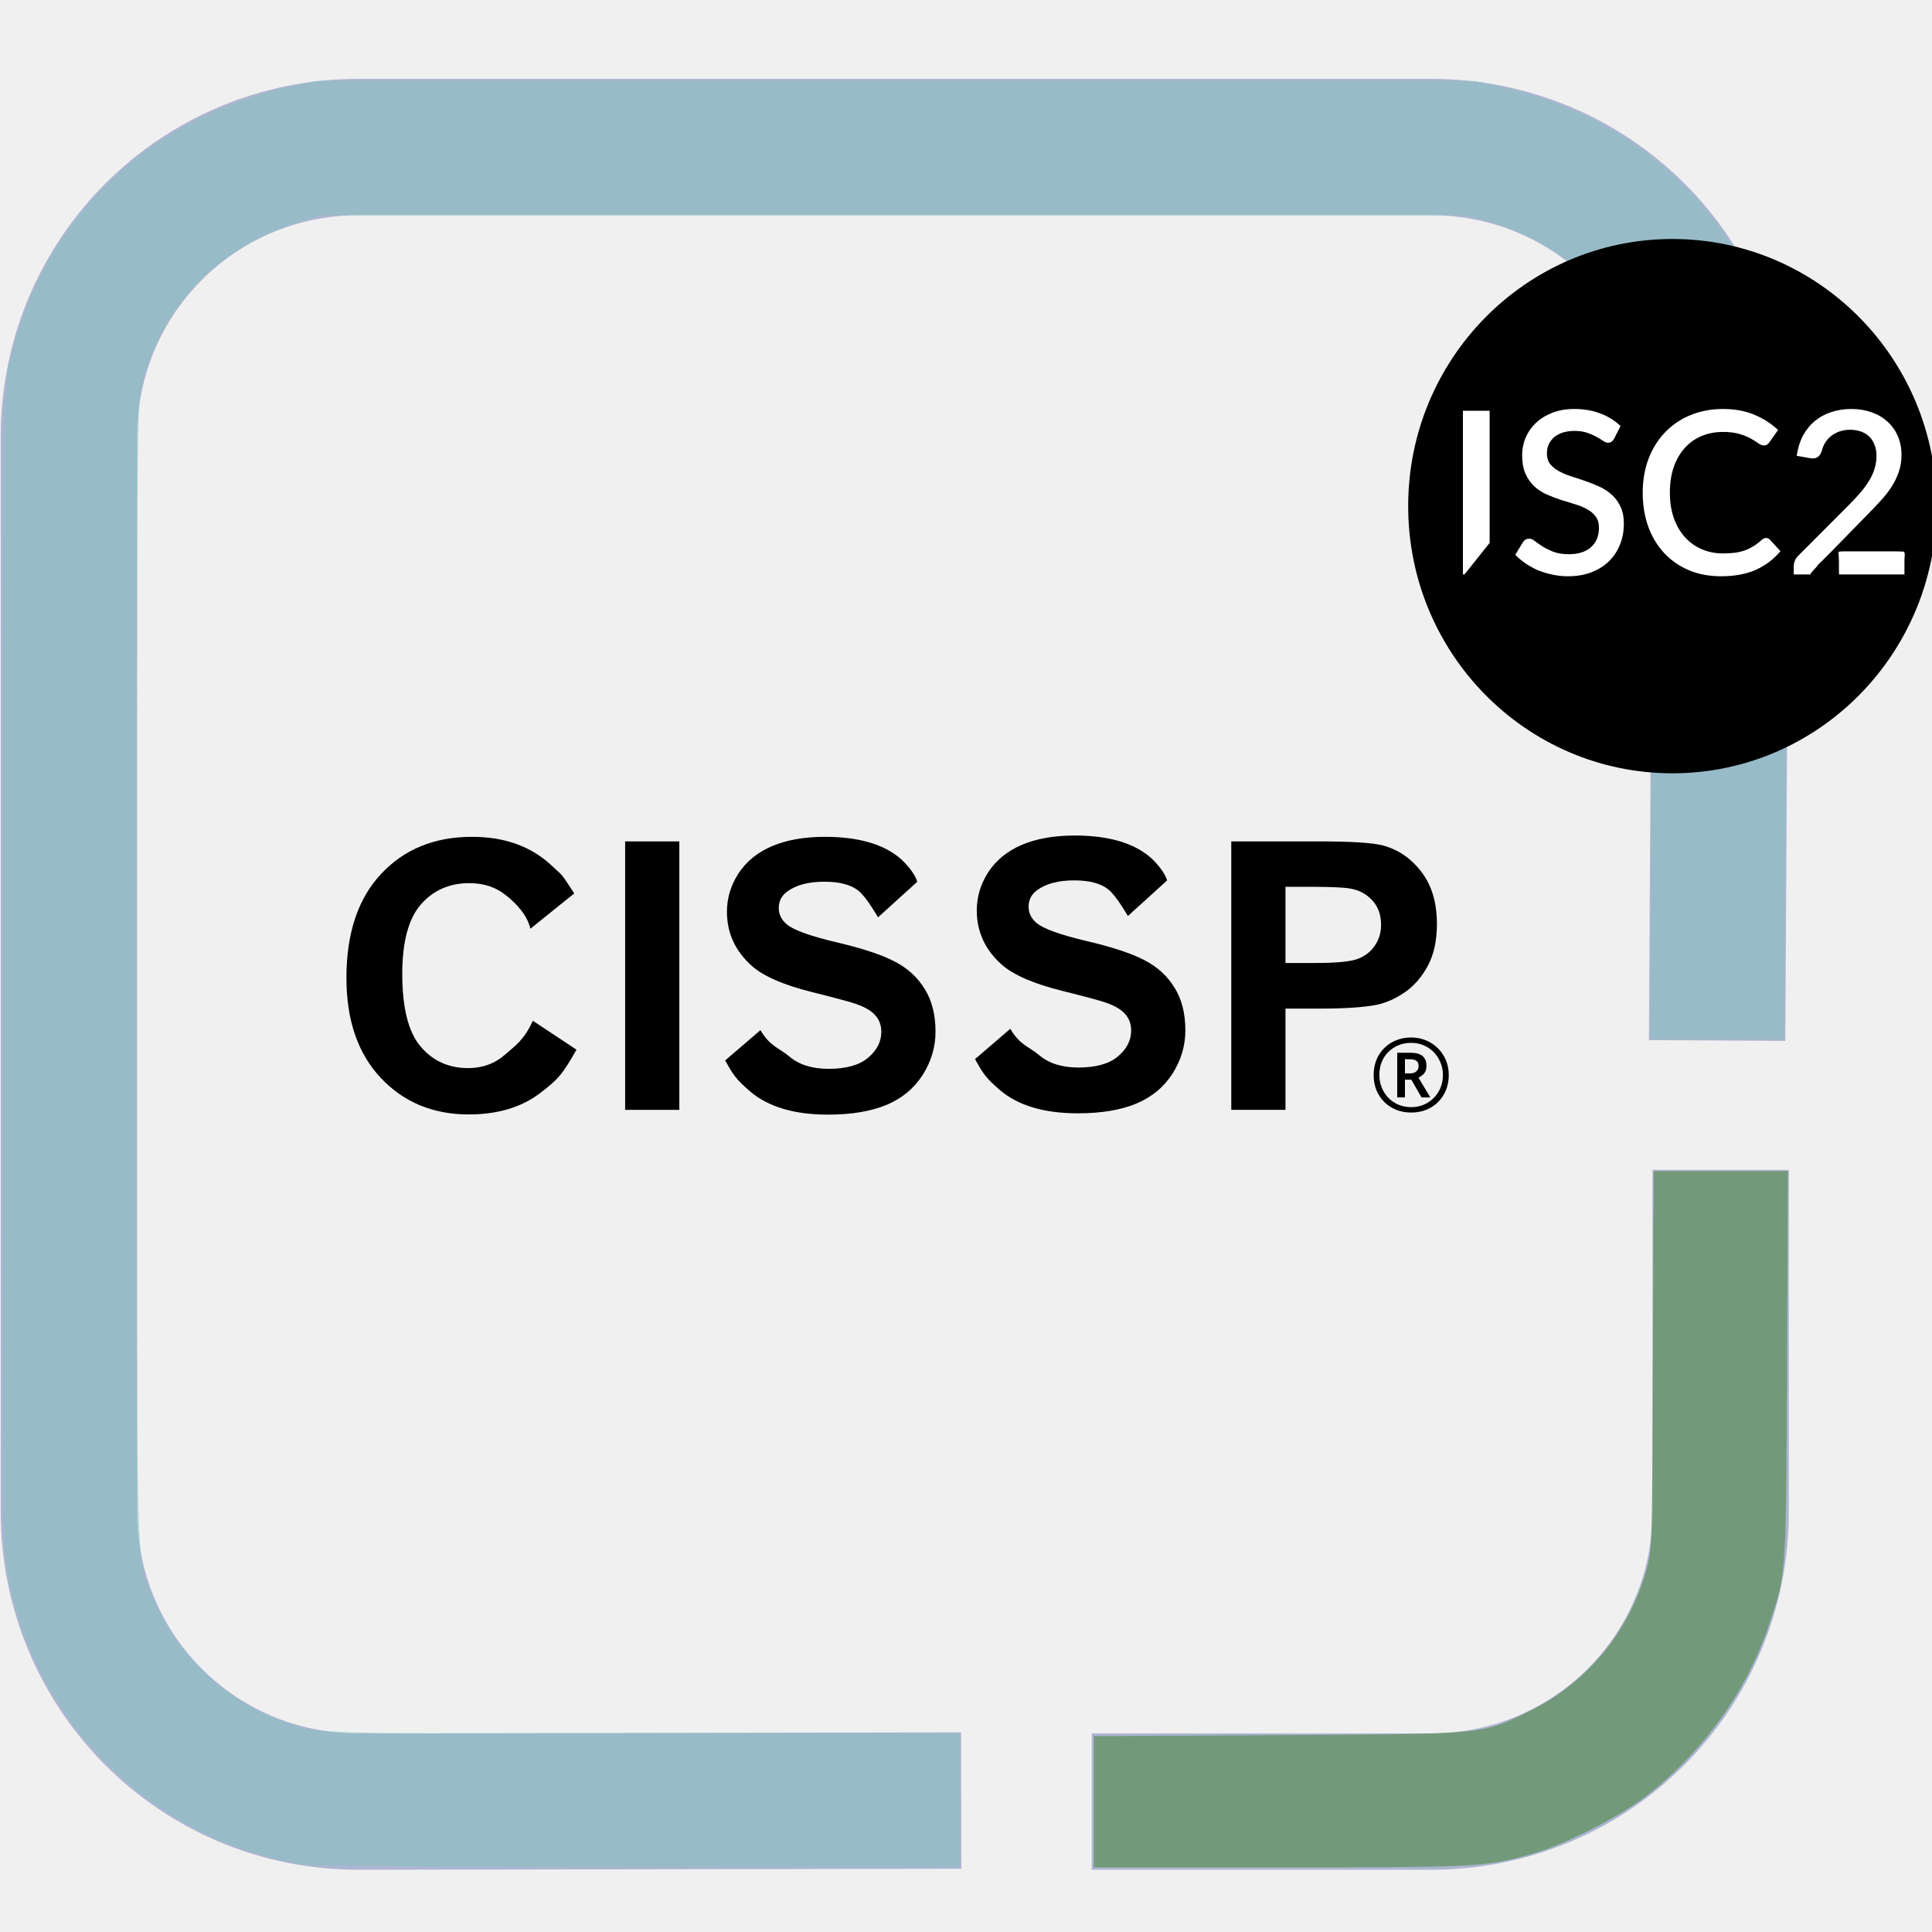
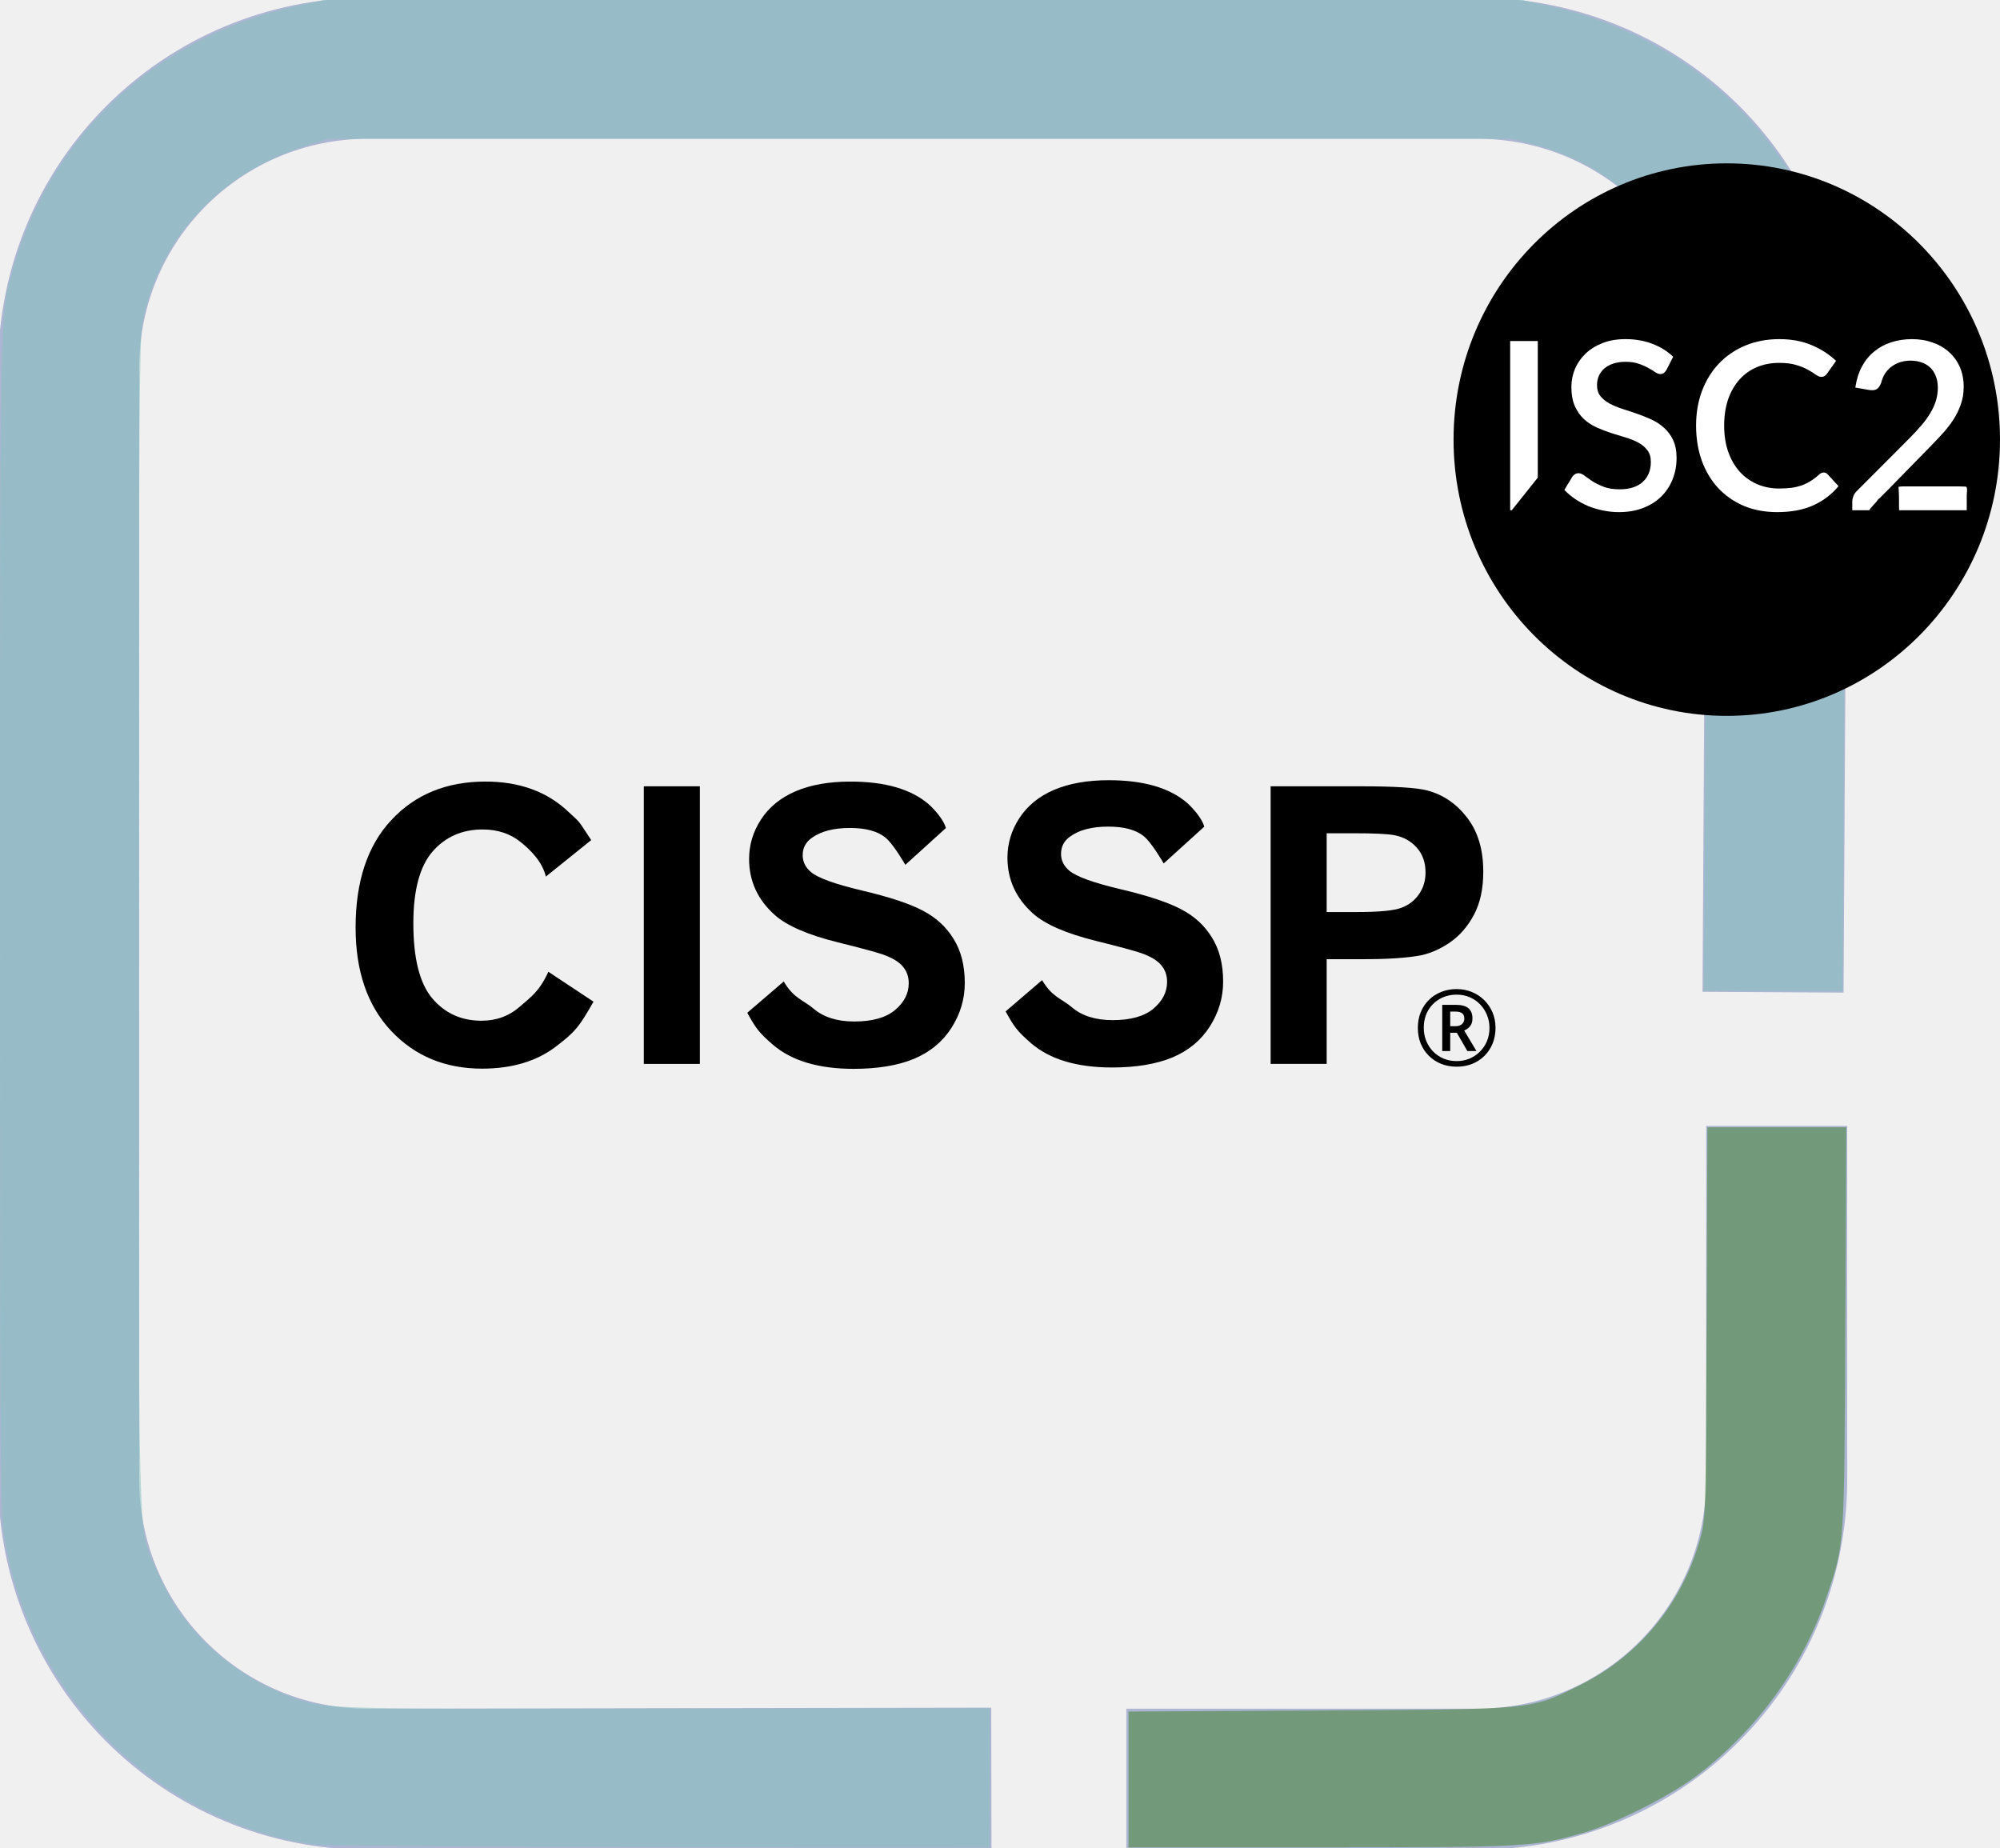
- <svg xmlns="http://www.w3.org/2000/svg" version="1.1" id="svg2" width="453.333" height="453.333" viewBox="0 0 453.333 453.333">
+ <svg xmlns="http://www.w3.org/2000/svg" version="1.1" id="svg2" width="453.816" height="419.17" viewBox="0 0 453.816 419.17">
  <defs id="defs6">
-     <marker orient="auto" refY="0.0" refX="0.0" id="DistanceStart" style="overflow:visible">
+     <marker orient="auto" refY="0" refX="0" id="DistanceStart" style="overflow:visible">
      <g id="g2300">
-         <path id="path2306" d="M 0,0 L 2,0" style="fill:none;stroke:context-fill;stroke-width:1.15;stroke-linecap:square" />
-         <path id="path2302" d="M 0,0 L 13,4 L 9,0 13,-4 L 0,0 z " style="fill:context-stroke;fill-rule:evenodd;stroke:none" />
-         <path id="path2304" d="M 0,-4 L 0,40" style="fill:none;stroke:context-stroke;stroke-width:1;stroke-linecap:square" />
+         <path id="path2306" d="M 0,0 H 2" style="fill:none;stroke:context-fill;stroke-width:1.15;stroke-linecap:square" />
+         <path id="path2302" d="M 0,0 13,4 9,0 13,-4 Z" style="fill:context-stroke;fill-rule:evenodd;stroke:none" />
+         <path id="path2304" d="M 0,-4 V 40" style="fill:none;stroke:context-stroke;stroke-width:1;stroke-linecap:square" />
      </g>
    </marker>
    <linearGradient id="linearGradient5300">
      <stop style="stop-color:#88c0c1;stop-opacity:1;" offset="0" id="stop5298" />
    </linearGradient>
    <clipPath clipPathUnits="userSpaceOnUse" id="clipPath5432">
      <rect style="fill:none" id="rect5434" width="283.752" height="203.772" x="23.024" y="-107.974" />
    </clipPath>
    <clipPath clipPathUnits="userSpaceOnUse" id="clipPath5432-4">
      <rect style="fill:none" id="rect5434-4" width="283.752" height="203.772" x="23.024" y="-107.974" />
    </clipPath>
  </defs>
-   <g id="layer1" style="display:inline">
+   <g id="layer1" style="display:inline" transform="translate(-0.5974725,-19.01267)">
    <g id="g847" transform="translate(-0.419116,-190.2747)">
      <path d="m 125.45,429.794 10.236,6.779 c -3.232,5.691 -4.151,6.862 -8.563,10.214 -4.383,3.323 -9.954,4.984 -16.715,4.984 -8.365,0 -15.24,-2.85 -20.625,-8.551 -5.385,-5.729 -8.078,-13.549 -8.078,-23.461 0,-10.484 2.707,-18.62 8.121,-24.406 5.414,-5.815 12.533,-8.723 21.355,-8.723 7.706,0 13.965,2.277 18.777,6.832 2.865,2.693 1.936,1.476 5.206,6.447 l -10.294,8.284 c -0.745,-3.266 -3.362,-5.965 -5.74,-7.856 -2.349,-1.891 -5.214,-2.836 -8.594,-2.836 -4.669,0 -8.465,1.676 -11.387,5.027 -2.893,3.352 -4.34,8.78 -4.34,16.285 0,7.964 1.432,13.635 4.297,17.016 2.865,3.38 6.589,5.07 11.172,5.07 3.38,0 6.288,-1.074 8.723,-3.223 2.435,-2.148 4.35,-3.326 6.448,-7.884 z" style="font-weight:bold;font-size:88px;line-height:1.25;font-family:Arial;-inkscape-font-specification:'Arial Bold';font-variant-ligatures:none" id="path3501" />
      <path d="m 147.104,450.697 v -62.992 h 12.719 v 62.992 z" style="font-weight:bold;font-size:88px;line-height:1.25;font-family:Arial;-inkscape-font-specification:'Arial Bold';font-variant-ligatures:none" id="path3503" />
      <g id="g12967">
        <path d="m 170.581,439.092 8.272,-7.098 c 2.296,3.906 4.487,4.209 6.75,6.157 2.292,1.948 5.371,2.922 9.238,2.922 4.096,0 7.176,-0.859 9.238,-2.578 2.091,-1.747 3.137,-3.781 3.137,-6.102 0,-1.49 -0.444,-2.75 -1.332,-3.781 -0.859,-1.06 -2.378,-1.977 -4.555,-2.75 -1.49,-0.516 -4.884,-1.432 -10.184,-2.75 -6.818,-1.69 -11.602,-3.767 -14.352,-6.23 -3.867,-3.466 -5.801,-7.691 -5.801,-12.676 0,-3.208 0.902,-6.202 2.707,-8.98 1.833,-2.807 4.454,-4.941 7.863,-6.402 3.438,-1.461 7.577,-2.191 12.418,-2.191 7.906,0 13.85,1.733 17.832,5.199 3.397,3.166 3.835,5.344 3.835,5.344 l -9.202,8.344 c 0,0 -2.755,-4.808 -4.559,-6.211 -1.776,-1.432 -4.454,-2.148 -8.035,-2.148 -3.695,0 -6.589,0.759 -8.68,2.277 -1.346,0.974 -2.02,2.277 -2.02,3.91 0,1.49 0.63,2.764 1.891,3.824 1.604,1.346 5.5,2.75 11.688,4.211 6.188,1.461 10.757,2.979 13.707,4.555 2.979,1.547 5.299,3.681 6.961,6.402 1.69,2.693 2.535,6.03 2.535,10.012 0,3.609 -1.003,6.99 -3.008,10.141 -2.005,3.151 -4.841,5.5 -8.508,7.047 -3.667,1.518 -8.236,2.277 -13.707,2.277 -7.964,0 -14.079,-1.833 -18.348,-5.5 -3.292,-2.856 -3.911,-3.853 -5.785,-7.223 z" style="font-weight:bold;font-size:88px;line-height:1.25;font-family:Arial;-inkscape-font-specification:'Arial Bold';font-variant-ligatures:none" id="path3505" />
      </g>
      <g id="g12967-0" transform="translate(58.62313,-0.3095698)">
        <path d="m 170.581,439.092 8.272,-7.098 c 2.296,3.906 4.487,4.209 6.75,6.157 2.292,1.948 5.371,2.922 9.238,2.922 4.096,0 7.176,-0.859 9.238,-2.578 2.091,-1.747 3.137,-3.781 3.137,-6.102 0,-1.49 -0.444,-2.75 -1.332,-3.781 -0.859,-1.06 -2.378,-1.977 -4.555,-2.75 -1.49,-0.516 -4.884,-1.432 -10.184,-2.75 -6.818,-1.69 -11.602,-3.767 -14.352,-6.23 -3.867,-3.466 -5.801,-7.691 -5.801,-12.676 0,-3.208 0.902,-6.202 2.707,-8.98 1.833,-2.807 4.454,-4.941 7.863,-6.402 3.438,-1.461 7.577,-2.191 12.418,-2.191 7.906,0 13.85,1.733 17.832,5.199 3.397,3.166 3.835,5.344 3.835,5.344 l -9.202,8.344 c 0,0 -2.755,-4.808 -4.559,-6.211 -1.776,-1.432 -4.454,-2.148 -8.035,-2.148 -3.695,0 -6.589,0.759 -8.68,2.277 -1.346,0.974 -2.02,2.277 -2.02,3.91 0,1.49 0.63,2.764 1.891,3.824 1.604,1.346 5.5,2.75 11.688,4.211 6.188,1.461 10.757,2.979 13.707,4.555 2.979,1.547 5.299,3.681 6.961,6.402 1.69,2.693 2.535,6.03 2.535,10.012 0,3.609 -1.003,6.99 -3.008,10.141 -2.005,3.151 -4.841,5.5 -8.508,7.047 -3.667,1.518 -8.236,2.277 -13.707,2.277 -7.964,0 -14.079,-1.833 -18.348,-5.5 -3.292,-2.856 -3.911,-3.853 -5.785,-7.223 z" style="font-weight:bold;font-size:88px;line-height:1.25;font-family:Arial;-inkscape-font-specification:'Arial Bold';font-variant-ligatures:none" id="path3505-4" />
      </g>
      <path d="m 289.331,450.697 v -62.992 h 20.41 q 11.602,0 15.125,0.945 5.414,1.418 9.066,6.188 3.652,4.727 3.652,12.246 0,5.801 -2.105,9.754 -2.105,3.953 -5.371,6.23 -3.223,2.234 -6.574,2.965 -4.555,0.902 -13.191,0.902 h -8.293 v 23.762 z m 12.719,-52.336 v 17.875 h 6.961 q 7.52,0 10.055,-0.988 2.535,-0.988 3.953,-3.094 1.461,-2.105 1.461,-4.898 0,-3.438 -2.02,-5.672 -2.02,-2.234 -5.113,-2.793 -2.277,-0.43 -9.152,-0.43 z" style="font-weight:bold;font-size:88px;line-height:1.25;font-family:Arial;-inkscape-font-specification:'Arial Bold';font-variant-ligatures:none" id="path3509" />
      <text xml:space="preserve" style="font-size:24px;line-height:1.25;font-family:'Arial Black';-inkscape-font-specification:'Arial Black, ';font-variant-ligatures:none" x="321.565" y="451.091" id="text8773">
        <tspan id="tspan8771" x="321.565" y="451.091" style="font-size:24px">®</tspan>
      </text>
    </g>
  </g>
-   <g id="layer10" style="display:inline;opacity:1">
+   <g id="layer10" style="display:inline;opacity:1" transform="translate(-0.5974725,-19.01267)">
    <path id="rect10755" style="opacity:0.657;fill:none;stroke:#8896c1;stroke-width:32;stroke-linecap:butt;stroke-linejoin:round" d="m 403.742,274.498 v 80.235 c 0,37.672 -30.328,68 -68,68 h -79.566" />
    <path style="opacity:0.546;fill:#448334;fill-opacity:1;stroke:#c188ad;stroke-width:0;stroke-linecap:butt;stroke-linejoin:miter;stroke-miterlimit:4;stroke-dasharray:none;stroke-opacity:1;paint-order:normal" d="m 256.671,422.779 v -15.404 l 43.224,-0.242 c 49.481,-0.277 47.829,-0.115 59.266,-5.789 13.329,-6.612 23.066,-18.435 27.158,-32.974 1.325,-4.708 1.339,-5.178 1.519,-49.166 l 0.182,-44.412 h 15.754 15.754 l -0.216,45.601 c -0.239,50.335 -0.128,48.741 -4.262,61.009 -5.3,15.725 -15.877,30.282 -29.449,40.529 -6.202,4.682 -18.673,10.955 -25.828,12.99 -11.169,3.178 -12.609,3.256 -59.581,3.259 l -43.521,0.002 z" id="path36443" />
  </g>
-   <g id="layer11" style="display:inline">
+   <g id="layer11" style="display:inline" transform="translate(-0.5974725,-19.01267)">
    <path id="rect10755-5" style="display:inline;opacity:0.657;fill:none;stroke:#8896c1;stroke-width:32;stroke-linecap:butt;stroke-linejoin:round" d="m 402.914,244.149 0.828,-141.651 c 0.22,-37.671 -30.328,-68 -68,-68 H 84.176 c -37.672,0 -68,30.328 -68,68 v 252.234 c 0,37.672 30.328,68.063 68,68 l 141.369,-0.237" />
    <rect style="opacity:0.546;fill:#c684ae;fill-opacity:0.659;stroke:#c188ad;stroke-width:0;stroke-linecap:square;stroke-linejoin:miter;stroke-miterlimit:4;stroke-dasharray:none;stroke-opacity:1;paint-order:normal" id="rect26376" width="0.299" height="9.004" x="462.022" y="237.161" />
    <path style="opacity:0.546;fill:#88c0c1;fill-opacity:1;stroke:#c188ad;stroke-width:0;stroke-linecap:butt;stroke-linejoin:miter;stroke-miterlimit:4;stroke-dasharray:none;stroke-opacity:1;paint-order:normal" d="M 71.81,437.546 C 36.412,432.346 7.832,404.286 1.749,368.757 0.629,362.216 0.594,358.019 0.598,228.836 0.601,84.586 0.471,90.695 3.788,79.318 12.585,49.147 36.28,27.36 67.918,20.353 l 6.053,-1.341 H 210.031 346.09 l 6.053,1.341 c 24.241,5.369 44.304,19.758 56.017,40.175 5.699,9.935 9.296,20.649 10.697,31.861 0.434,3.477 0.505,27.863 0.226,78.279 l -0.404,73.228 H 402.944 387.209 l 0.419,-73.228 c 0.38,-66.451 0.329,-73.696 -0.553,-78.279 -1.888,-9.808 -6.216,-18.278 -12.974,-25.392 -7.316,-7.702 -15.313,-12.484 -25.337,-15.151 l -5.05,-1.344 H 209.436 75.159 l -5.347,1.673 C 50.35,58.265 36.579,73.24 32.921,92.293 32.217,95.963 32.084,117.592 32.084,228.823 c 0,146.345 -0.263,136.371 3.854,145.975 2.886,6.73 5.417,10.68 10.022,15.636 4.82,5.188 11.969,10.115 18.429,12.702 9.653,3.865 5.66,3.701 86.97,3.584 l 73.823,-0.106 v 15.784 15.784 l -75.011,-0.072 c -41.256,-0.04 -76.518,-0.294 -78.36,-0.564 z" id="path32572" />
  </g>
-   <g id="layer2" style="display:inline">
+   <g id="layer2" style="display:inline" transform="translate(-0.5974725,-19.01267)">
    <ellipse style="fill:#000000;fill-opacity:1" id="path1117" cx="392.417" cy="118.764" rx="61.996" ry="62.686" />
  </g>
-   <g id="layer3" style="display:inline">
+   <g id="layer3" style="display:inline" transform="translate(-0.5974725,-19.01267)">
    <text xml:space="preserve" style="font-style:normal;font-variant:normal;font-weight:normal;font-stretch:normal;font-size:42.667px;line-height:1.25;font-family:Arial;-inkscape-font-specification:Arial;font-variant-ligatures:none" x="158.147" y="94.853" id="text4232">
      <tspan id="tspan4230" x="158.147" y="94.853" />
    </text>
    <g id="g3468" transform="translate(129.4266,5.044837)" style="fill:#ffffff">
      <path id="path926" style="font-weight:600;font-size:53.333px;line-height:1.25;font-family:Lato;-inkscape-font-specification:'Lato Semi-Bold';font-variant-ligatures:none;fill:#ffffff" d="m 213.84,91.346 v 38.4 h 0.363 l 5.904,-7.4 V 91.346 Z" />
      <path d="m 249.307,97.906 q -0.293,0.48 -0.613,0.72 -0.32,0.213 -0.8,0.213 -0.507,0 -1.147,-0.427 -0.613,-0.427 -1.547,-0.933 -0.907,-0.533 -2.16,-0.96 -1.253,-0.453 -2.987,-0.453 -1.6,0 -2.827,0.4 -1.2,0.4 -2.027,1.12 -0.827,0.72 -1.253,1.707 -0.4,0.96 -0.4,2.107 0,1.467 0.773,2.453 0.773,0.96 2.027,1.653 1.28,0.693 2.907,1.227 1.627,0.507 3.307,1.093 1.707,0.587 3.333,1.333 1.627,0.747 2.88,1.893 1.28,1.147 2.053,2.8 0.773,1.653 0.773,4.027 0,2.56 -0.88,4.8 -0.88,2.24 -2.56,3.92 -1.653,1.653 -4.107,2.613 -2.427,0.96 -5.547,0.96 -1.84,0 -3.6,-0.373 -1.733,-0.347 -3.333,-0.987 -1.573,-0.667 -2.96,-1.6 -1.387,-0.933 -2.48,-2.08 l 1.813,-2.987 q 0.24,-0.373 0.613,-0.587 0.373,-0.213 0.827,-0.213 0.613,0 1.36,0.587 0.747,0.56 1.787,1.253 1.067,0.667 2.56,1.253 1.493,0.56 3.573,0.56 3.387,0 5.227,-1.653 1.867,-1.653 1.867,-4.56 0,-1.627 -0.773,-2.64 -0.773,-1.04 -2.053,-1.733 -1.253,-0.693 -2.88,-1.173 -1.627,-0.48 -3.307,-1.013 -1.68,-0.56 -3.307,-1.28 -1.627,-0.747 -2.907,-1.92 -1.253,-1.2 -2.027,-2.933 -0.773,-1.76 -0.773,-4.373 0,-2.08 0.8,-4.027 0.827,-1.947 2.373,-3.44 1.573,-1.52 3.867,-2.427 2.293,-0.907 5.227,-0.907 3.307,0 6.053,1.04 2.773,1.04 4.773,2.96 z" style="font-weight:600;font-size:53.333px;line-height:1.25;font-family:Lato;-inkscape-font-specification:'Lato Semi-Bold';font-variant-ligatures:none;fill:#ffffff" id="path928" />
      <path d="m 284.987,121.186 q 0.507,0 0.88,0.4 l 2.48,2.693 q -2.347,2.827 -5.76,4.373 -3.413,1.52 -8.16,1.52 -4.213,0 -7.627,-1.44 -3.387,-1.467 -5.787,-4.053 -2.4,-2.613 -3.707,-6.213 -1.28,-3.6 -1.28,-7.92 0,-4.32 1.36,-7.92 1.387,-3.627 3.867,-6.213 2.507,-2.613 5.973,-4.053 3.493,-1.44 7.68,-1.44 4.16,0 7.333,1.36 3.2,1.333 5.547,3.573 l -2.053,2.907 q -0.213,0.293 -0.507,0.507 -0.293,0.213 -0.8,0.213 -0.533,0 -1.227,-0.48 -0.667,-0.507 -1.733,-1.093 -1.04,-0.613 -2.64,-1.093 -1.573,-0.507 -3.947,-0.507 -2.747,0 -5.04,0.96 -2.293,0.96 -3.947,2.8 -1.653,1.84 -2.587,4.48 -0.907,2.64 -0.907,6 0,3.387 0.96,6.053 0.96,2.64 2.64,4.48 1.68,1.813 3.947,2.773 2.267,0.96 4.88,0.96 1.6,0 2.853,-0.16 1.28,-0.187 2.347,-0.56 1.067,-0.4 2,-0.987 0.96,-0.587 1.893,-1.44 0.533,-0.48 1.067,-0.48 z" style="font-weight:600;font-size:53.333px;line-height:1.25;font-family:Lato;-inkscape-font-specification:'Lato Semi-Bold';font-variant-ligatures:none;fill:#ffffff" id="path930" />
      <path id="path932" style="font-weight:600;font-size:53.333px;line-height:1.25;font-family:Lato;-inkscape-font-specification:'Lato Semi-Bold';font-variant-ligatures:none;fill:#ffffff" d="m 305.014,90.92 c -1.689,0 -3.261,0.239 -4.719,0.719 -1.44,0.462 -2.722,1.156 -3.842,2.08 -1.12,0.907 -2.052,2.045 -2.799,3.414 -0.729,1.369 -1.227,2.96 -1.494,4.773 l 3.014,0.533 c 0.8,0.142 1.404,0.089 1.812,-0.16 0.427,-0.249 0.774,-0.738 1.041,-1.467 0.178,-0.729 0.453,-1.396 0.826,-2 0.391,-0.622 0.873,-1.155 1.441,-1.6 0.587,-0.444 1.244,-0.792 1.973,-1.041 0.747,-0.249 1.555,-0.373 2.426,-0.373 0.907,0 1.734,0.134 2.48,0.4 0.764,0.249 1.414,0.631 1.947,1.146 0.551,0.498 0.977,1.138 1.279,1.92 0.32,0.764 0.48,1.655 0.48,2.668 0,1.049 -0.151,2.052 -0.453,3.012 -0.284,0.942 -0.712,1.876 -1.281,2.801 -0.551,0.924 -1.225,1.849 -2.025,2.773 -0.782,0.924 -1.68,1.893 -2.693,2.906 l -11.947,11.975 c -0.356,0.356 -0.613,0.745 -0.773,1.172 -0.16,0.427 -0.24,0.835 -0.24,1.227 v 1.947 h 4.908 l -0.982,0.03 c -0.414,-0.036 1.953,-2.209 1.734,-2.272 1.707,-1.576 0,0 2.527,-2.479 l 9.279,-9.492 c 1.049,-1.067 2.044,-2.115 2.986,-3.146 0.96,-1.049 1.797,-2.124 2.508,-3.227 0.711,-1.102 1.271,-2.258 1.68,-3.467 0.427,-1.209 0.641,-2.525 0.641,-3.947 0,-1.671 -0.294,-3.173 -0.881,-4.506 -0.587,-1.333 -1.404,-2.462 -2.453,-3.387 -1.031,-0.942 -2.267,-1.662 -3.707,-2.16 -1.422,-0.516 -2.987,-0.773 -4.693,-0.773 z m -0.854,33.412 c -0.665,0 -1.453,-0.033 -2.2,0.098 0.018,0.545 0.11,1.414 0.11,2.285 v 2.438 h 0.018 v 0.594 h 15.354 v -3.467 c 0,-0.569 0.233,-1.563 -0.15,-1.889 0,0 -1.227,-0.059 -1.85,-0.059 z" />
    </g>
  </g>
</svg>
